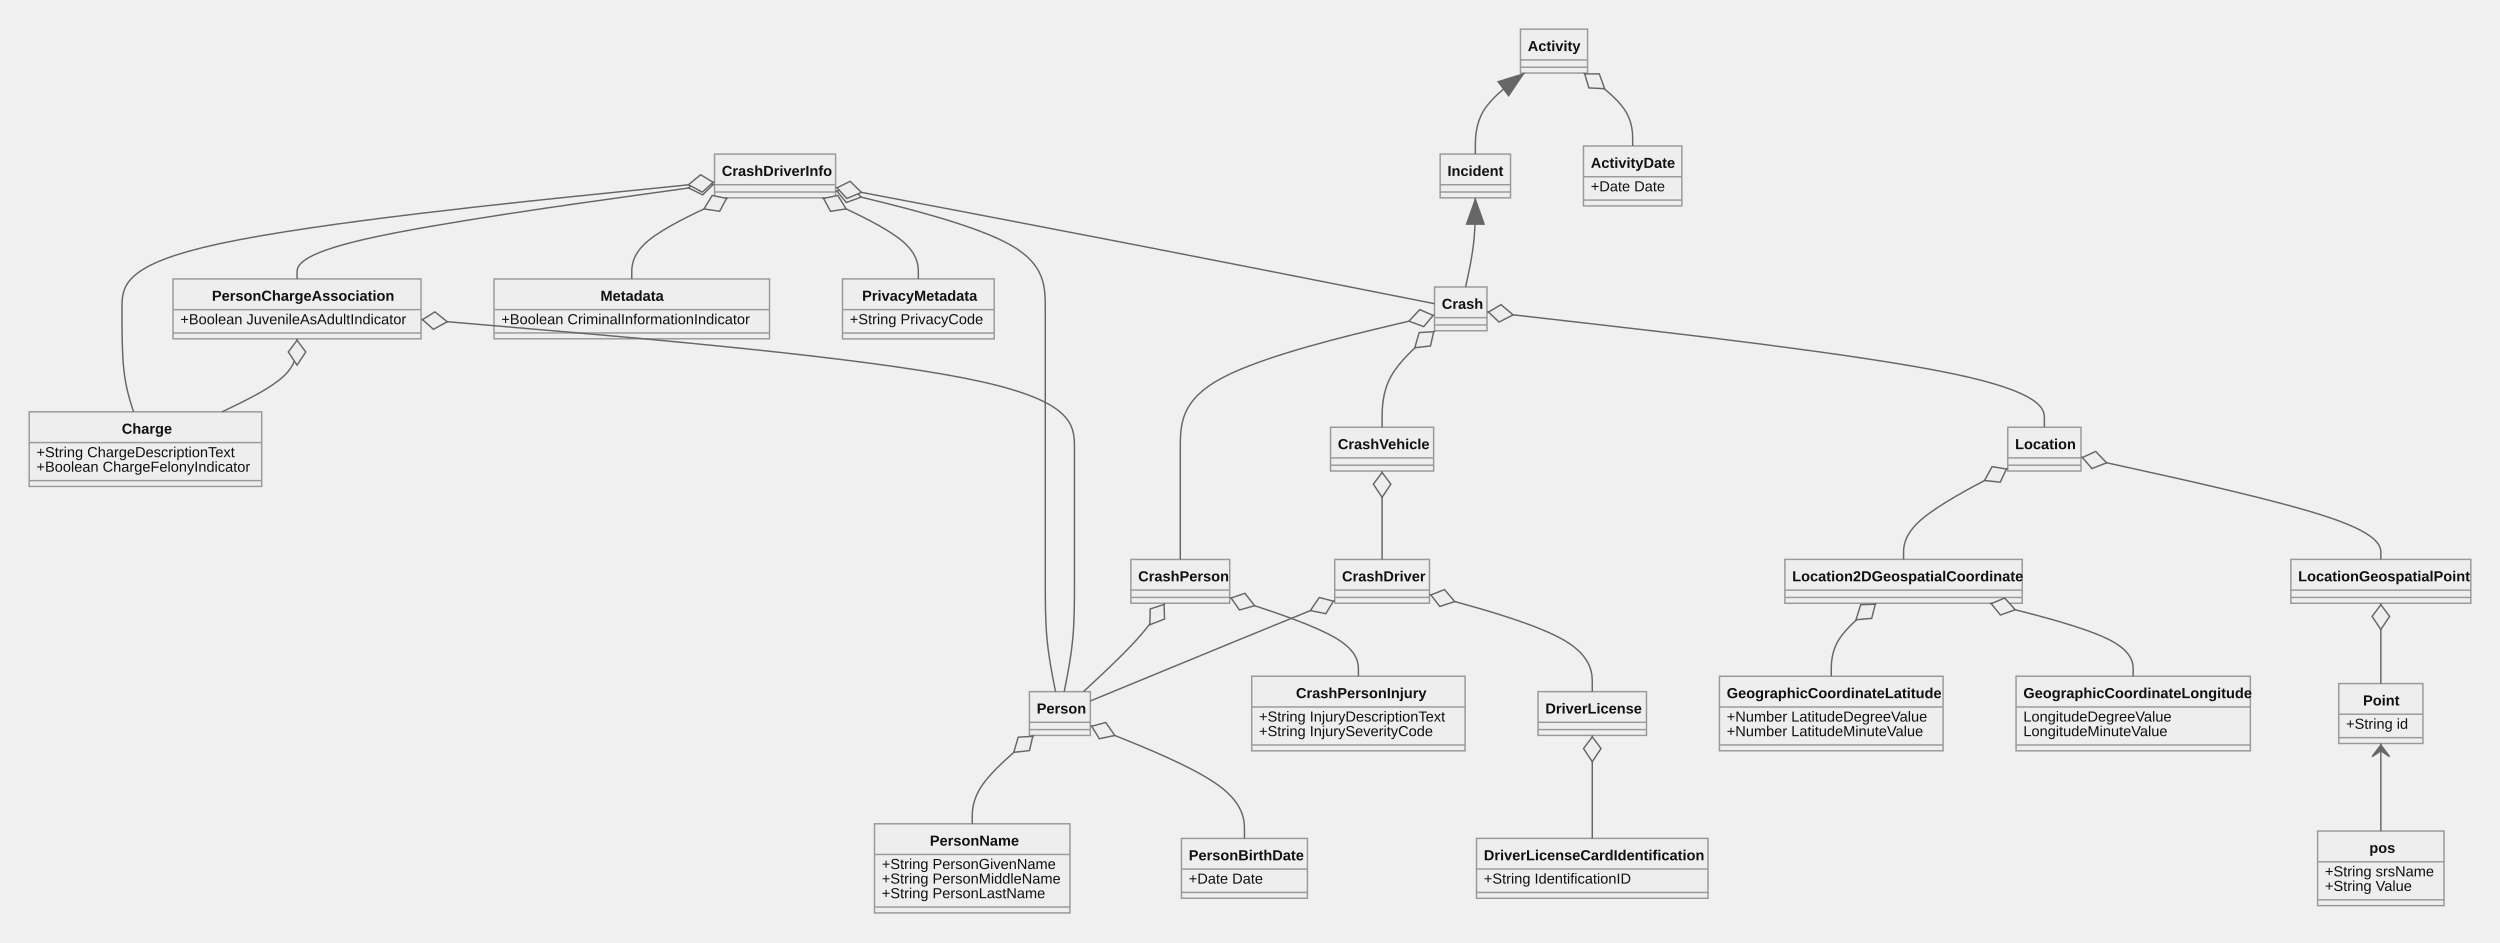
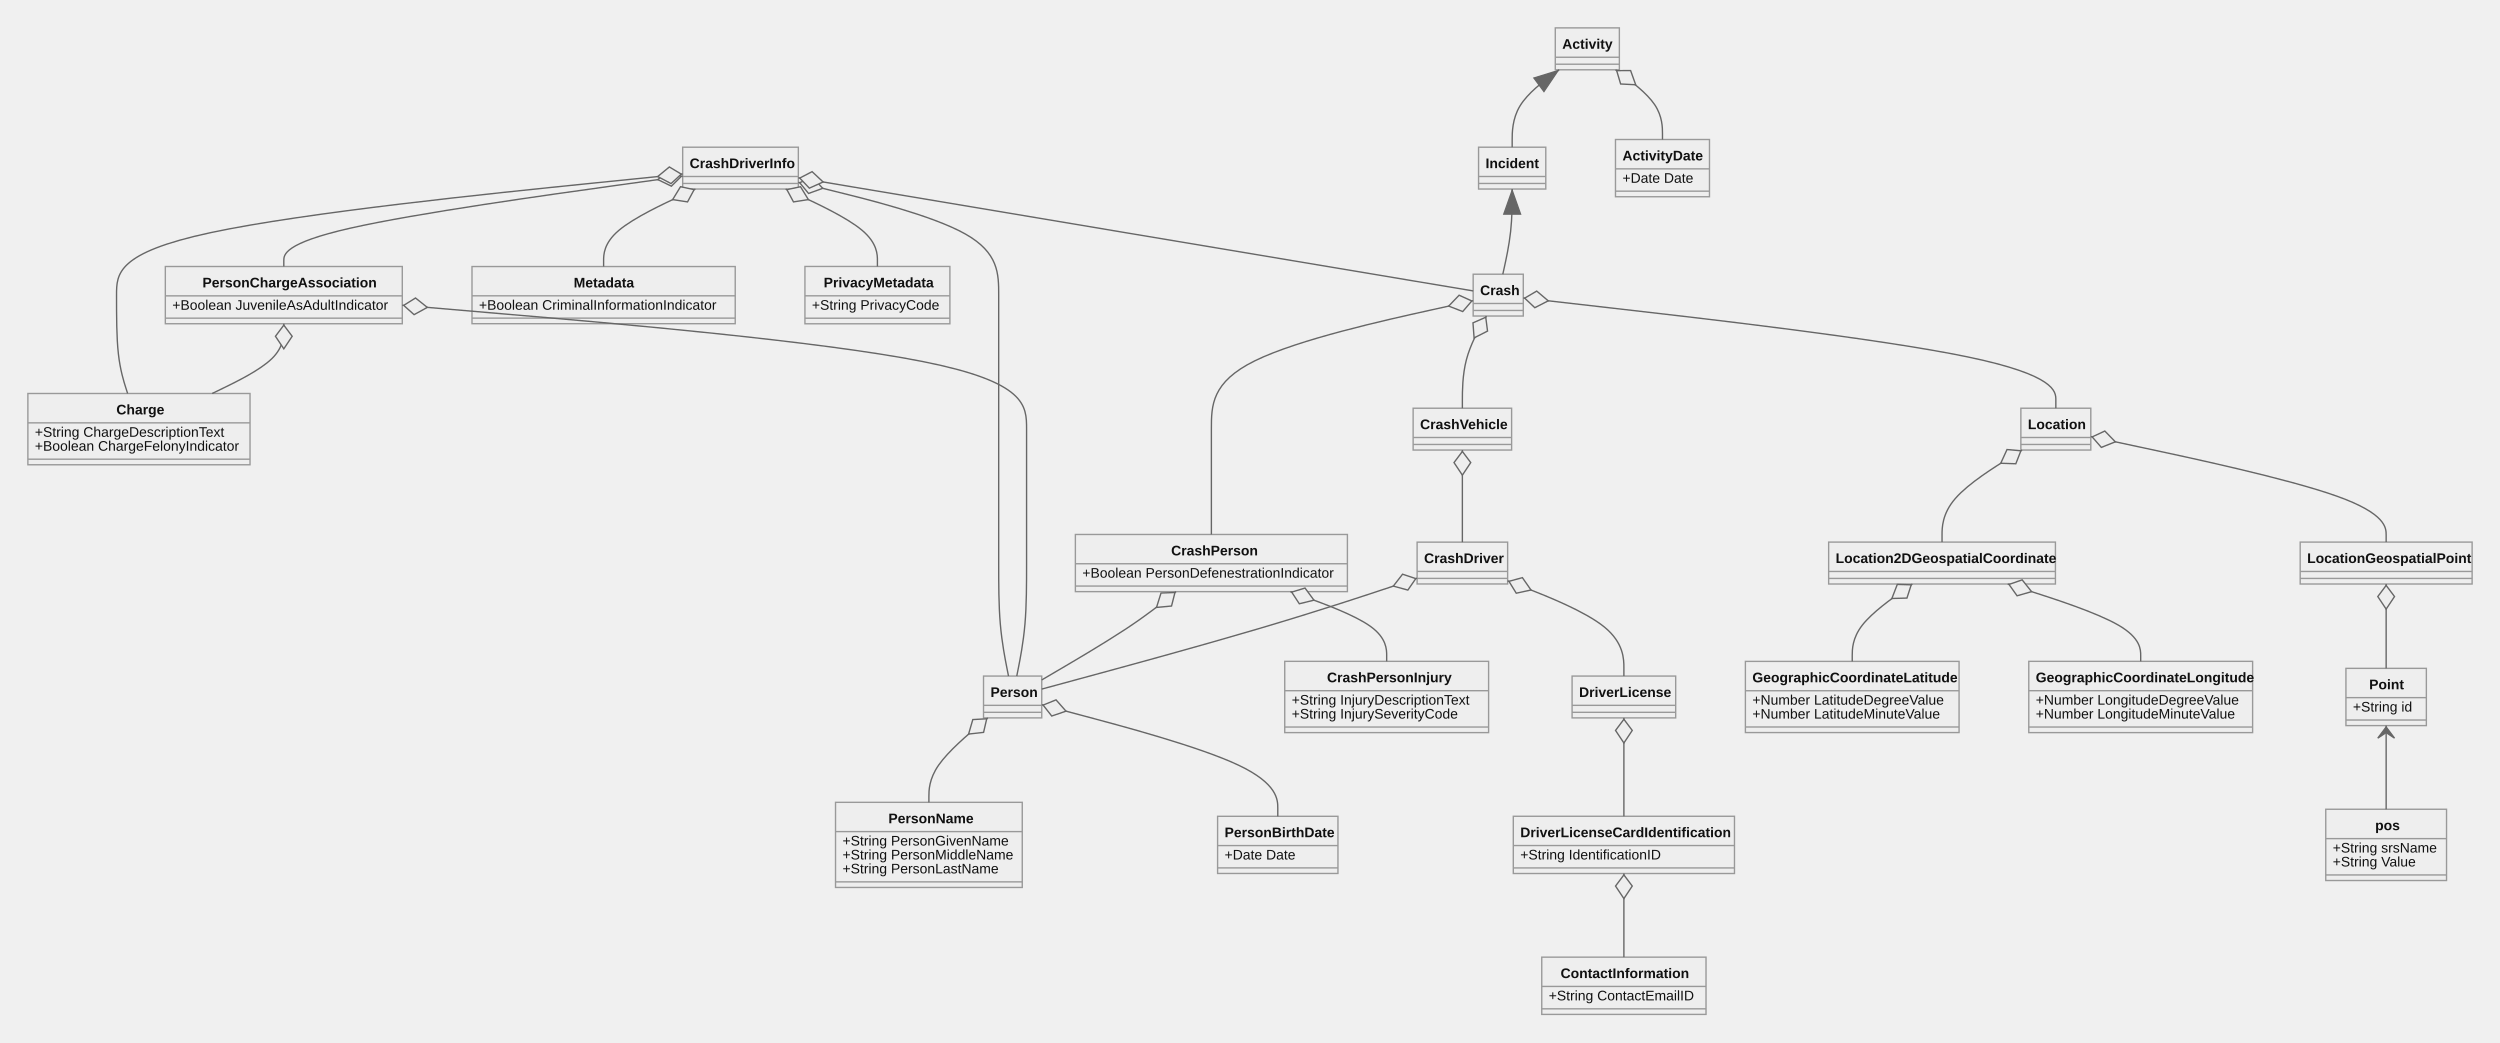
- <svg xmlns="http://www.w3.org/2000/svg" id="mermaid-1627503616740" width="100%" height="645.625" style="max-width: 1713.309px;" viewBox="-20 -20 1713.309 645.625">
-   <style>#mermaid-1627503616740{font-family:"trebuchet ms",verdana,arial,sans-serif;font-size:16px;fill:#000000;}#mermaid-1627503616740 .error-icon{fill:#552222;}#mermaid-1627503616740 .error-text{fill:#552222;stroke:#552222;}#mermaid-1627503616740 .edge-thickness-normal{stroke-width:2px;}#mermaid-1627503616740 .edge-thickness-thick{stroke-width:3.5px;}#mermaid-1627503616740 .edge-pattern-solid{stroke-dasharray:0;}#mermaid-1627503616740 .edge-pattern-dashed{stroke-dasharray:3;}#mermaid-1627503616740 .edge-pattern-dotted{stroke-dasharray:2;}#mermaid-1627503616740 .marker{fill:#666;stroke:#666;}#mermaid-1627503616740 .marker.cross{stroke:#666;}#mermaid-1627503616740 svg{font-family:"trebuchet ms",verdana,arial,sans-serif;font-size:16px;}#mermaid-1627503616740 g.classGroup text{fill:#999;fill:#111111;stroke:none;font-family:"trebuchet ms",verdana,arial,sans-serif;font-size:10px;}#mermaid-1627503616740 g.classGroup text .title{font-weight:bolder;}#mermaid-1627503616740 .classTitle{font-weight:bolder;}#mermaid-1627503616740 .node rect,#mermaid-1627503616740 .node circle,#mermaid-1627503616740 .node ellipse,#mermaid-1627503616740 .node polygon,#mermaid-1627503616740 .node path{fill:#eee;stroke:#999;stroke-width:1px;}#mermaid-1627503616740 .divider{stroke:#999;stroke:1;}#mermaid-1627503616740 g.clickable{cursor:pointer;}#mermaid-1627503616740 g.classGroup rect{fill:#eee;stroke:#999;}#mermaid-1627503616740 g.classGroup line{stroke:#999;stroke-width:1;}#mermaid-1627503616740 .classLabel .box{stroke:none;stroke-width:0;fill:#eee;opacity:0.5;}#mermaid-1627503616740 .classLabel .label{fill:#999;font-size:10px;}#mermaid-1627503616740 .relation{stroke:#666;stroke-width:1;fill:none;}#mermaid-1627503616740 .dashed-line{stroke-dasharray:3;}#mermaid-1627503616740 #compositionStart,#mermaid-1627503616740 .composition{fill:#666 !important;stroke:#666 !important;stroke-width:1;}#mermaid-1627503616740 #compositionEnd,#mermaid-1627503616740 .composition{fill:#666 !important;stroke:#666 !important;stroke-width:1;}#mermaid-1627503616740 #dependencyStart,#mermaid-1627503616740 .dependency{fill:#666 !important;stroke:#666 !important;stroke-width:1;}#mermaid-1627503616740 #dependencyStart,#mermaid-1627503616740 .dependency{fill:#666 !important;stroke:#666 !important;stroke-width:1;}#mermaid-1627503616740 #extensionStart,#mermaid-1627503616740 .extension{fill:#666 !important;stroke:#666 !important;stroke-width:1;}#mermaid-1627503616740 #extensionEnd,#mermaid-1627503616740 .extension{fill:#666 !important;stroke:#666 !important;stroke-width:1;}#mermaid-1627503616740 #aggregationStart,#mermaid-1627503616740 .aggregation{fill:#eee !important;stroke:#666 !important;stroke-width:1;}#mermaid-1627503616740 #aggregationEnd,#mermaid-1627503616740 .aggregation{fill:#eee !important;stroke:#666 !important;stroke-width:1;}#mermaid-1627503616740 .edgeTerminals{font-size:11px;}#mermaid-1627503616740:root{--mermaid-font-family:"trebuchet ms",verdana,arial,sans-serif;}</style>
+ <svg xmlns="http://www.w3.org/2000/svg" id="mermaid-1632686891220" width="100%" height="747.625" style="max-width: 1793.234px;" viewBox="-20 -20 1793.234 747.625">
+   <style>#mermaid-1632686891220{font-family:"trebuchet ms",verdana,arial,sans-serif;font-size:16px;fill:#000000;}#mermaid-1632686891220 .error-icon{fill:#552222;}#mermaid-1632686891220 .error-text{fill:#552222;stroke:#552222;}#mermaid-1632686891220 .edge-thickness-normal{stroke-width:2px;}#mermaid-1632686891220 .edge-thickness-thick{stroke-width:3.5px;}#mermaid-1632686891220 .edge-pattern-solid{stroke-dasharray:0;}#mermaid-1632686891220 .edge-pattern-dashed{stroke-dasharray:3;}#mermaid-1632686891220 .edge-pattern-dotted{stroke-dasharray:2;}#mermaid-1632686891220 .marker{fill:#666;stroke:#666;}#mermaid-1632686891220 .marker.cross{stroke:#666;}#mermaid-1632686891220 svg{font-family:"trebuchet ms",verdana,arial,sans-serif;font-size:16px;}#mermaid-1632686891220 g.classGroup text{fill:#999;fill:#111111;stroke:none;font-family:"trebuchet ms",verdana,arial,sans-serif;font-size:10px;}#mermaid-1632686891220 g.classGroup text .title{font-weight:bolder;}#mermaid-1632686891220 .classTitle{font-weight:bolder;}#mermaid-1632686891220 .node rect,#mermaid-1632686891220 .node circle,#mermaid-1632686891220 .node ellipse,#mermaid-1632686891220 .node polygon,#mermaid-1632686891220 .node path{fill:#eee;stroke:#999;stroke-width:1px;}#mermaid-1632686891220 .divider{stroke:#999;stroke:1;}#mermaid-1632686891220 g.clickable{cursor:pointer;}#mermaid-1632686891220 g.classGroup rect{fill:#eee;stroke:#999;}#mermaid-1632686891220 g.classGroup line{stroke:#999;stroke-width:1;}#mermaid-1632686891220 .classLabel .box{stroke:none;stroke-width:0;fill:#eee;opacity:0.5;}#mermaid-1632686891220 .classLabel .label{fill:#999;font-size:10px;}#mermaid-1632686891220 .relation{stroke:#666;stroke-width:1;fill:none;}#mermaid-1632686891220 .dashed-line{stroke-dasharray:3;}#mermaid-1632686891220 #compositionStart,#mermaid-1632686891220 .composition{fill:#666 !important;stroke:#666 !important;stroke-width:1;}#mermaid-1632686891220 #compositionEnd,#mermaid-1632686891220 .composition{fill:#666 !important;stroke:#666 !important;stroke-width:1;}#mermaid-1632686891220 #dependencyStart,#mermaid-1632686891220 .dependency{fill:#666 !important;stroke:#666 !important;stroke-width:1;}#mermaid-1632686891220 #dependencyStart,#mermaid-1632686891220 .dependency{fill:#666 !important;stroke:#666 !important;stroke-width:1;}#mermaid-1632686891220 #extensionStart,#mermaid-1632686891220 .extension{fill:#666 !important;stroke:#666 !important;stroke-width:1;}#mermaid-1632686891220 #extensionEnd,#mermaid-1632686891220 .extension{fill:#666 !important;stroke:#666 !important;stroke-width:1;}#mermaid-1632686891220 #aggregationStart,#mermaid-1632686891220 .aggregation{fill:#eee !important;stroke:#666 !important;stroke-width:1;}#mermaid-1632686891220 #aggregationEnd,#mermaid-1632686891220 .aggregation{fill:#eee !important;stroke:#666 !important;stroke-width:1;}#mermaid-1632686891220 .edgeTerminals{font-size:11px;}#mermaid-1632686891220:root{--mermaid-font-family:"trebuchet ms",verdana,arial,sans-serif;}</style>
  <g />
  <defs>
    <marker id="extensionStart" class="extension" refX="0" refY="7" markerWidth="190" markerHeight="240" orient="auto">
      <path d="M 1,7 L18,13 V 1 Z" />
    </marker>
  </defs>
  <defs>
    <marker id="extensionEnd" refX="19" refY="7" markerWidth="20" markerHeight="28" orient="auto">
      <path d="M 1,1 V 13 L18,7 Z" />
    </marker>
  </defs>
  <defs>
    <marker id="compositionStart" class="extension" refX="0" refY="7" markerWidth="190" markerHeight="240" orient="auto">
      <path d="M 18,7 L9,13 L1,7 L9,1 Z" />
    </marker>
  </defs>
  <defs>
    <marker id="compositionEnd" refX="19" refY="7" markerWidth="20" markerHeight="28" orient="auto">
      <path d="M 18,7 L9,13 L1,7 L9,1 Z" />
    </marker>
  </defs>
  <defs>
    <marker id="aggregationStart" class="extension" refX="0" refY="7" markerWidth="190" markerHeight="240" orient="auto">
      <path d="M 18,7 L9,13 L1,7 L9,1 Z" />
    </marker>
  </defs>
  <defs>
    <marker id="aggregationEnd" refX="19" refY="7" markerWidth="20" markerHeight="28" orient="auto">
      <path d="M 18,7 L9,13 L1,7 L9,1 Z" />
    </marker>
  </defs>
  <defs>
    <marker id="dependencyStart" class="extension" refX="0" refY="7" markerWidth="190" markerHeight="240" orient="auto">
      <path d="M 5,7 L9,13 L1,7 L9,1 Z" />
    </marker>
  </defs>
  <defs>
    <marker id="dependencyEnd" refX="19" refY="7" markerWidth="20" markerHeight="28" orient="auto">
      <path d="M 18,7 L9,13 L14,7 L9,1 Z" />
    </marker>
  </defs>
  <g id="classid-CrashDriverInfo-0" class="classGroup" transform="translate(469.6797,85.59375 )">
    <rect x="0" y="0" width="82.969" height="30" class=" " />
    <text y="15" x="0">
      <tspan class="title" x="5">CrashDriverInfo</tspan>
    </text>
    <line x1="0" y1="21" y2="21" x2="82.969" />
    <text x="5" y="31" fill="white" class="classText" />
    <line x1="0" y1="26" y2="26" x2="82.969" />
    <text x="5" y="41" fill="white" class="classText" />
  </g>
-   <g id="classid-Person-1" class="classGroup" transform="translate(685.4727,454 )">
+   <g id="classid-Person-1" class="classGroup" transform="translate(685.4727,464.9375 )">
    <rect x="0" y="0" width="41.766" height="30" class=" " />
    <text y="15" x="0">
      <tspan class="title" x="5">Person</tspan>
    </text>
    <line x1="0" y1="21" y2="21" x2="41.766" />
    <text x="5" y="31" fill="white" class="classText" />
    <line x1="0" y1="26" y2="26" x2="41.766" />
    <text x="5" y="41" fill="white" class="classText" />
  </g>
-   <g id="classid-Crash-2" class="classGroup" transform="translate(963.1094,176.6875 )">
+   <g id="classid-Crash-2" class="classGroup" transform="translate(1036.691,176.6875 )">
    <rect x="0" y="0" width="35.953" height="30" class=" " />
    <text y="15" x="0">
      <tspan class="title" x="5">Crash</tspan>
    </text>
    <line x1="0" y1="21" y2="21" x2="35.953" />
    <text x="5" y="31" fill="white" class="classText" />
    <line x1="0" y1="26" y2="26" x2="35.953" />
    <text x="5" y="41" fill="white" class="classText" />
  </g>
  <g id="classid-PersonChargeAssociation-3" class="classGroup" transform="translate(98.58984,171.1562 )">
    <rect x="0" y="0" width="169.969" height="41.062" class=" " />
    <text y="15" x="0">
      <tspan class="title" x="26.625">PersonChargeAssociation</tspan>
    </text>
    <line x1="0" y1="21.062" y2="21.062" x2="169.969" />
    <text x="5" y="31.062" fill="white" class="classText">
      <tspan x="5">+Boolean JuvenileAsAdultIndicator</tspan>
    </text>
    <line x1="0" y1="37.062" y2="37.062" x2="169.969" />
    <text x="5" y="52.062" fill="white" class="classText" />
  </g>
  <g id="classid-Charge-4" class="classGroup" transform="translate(0,262.25 )">
    <rect x="0" y="0" width="159.344" height="51.125" class=" " />
    <text y="15" x="0">
      <tspan class="title" x="63.461">Charge</tspan>
    </text>
    <line x1="0" y1="21.062" y2="21.062" x2="159.344" />
    <text x="5" y="31.062" fill="white" class="classText">
      <tspan x="5">+String ChargeDescriptionText</tspan>
      <tspan x="5" dy="10">+Boolean ChargeFelonyIndicator</tspan>
    </text>
    <line x1="0" y1="47.125" y2="47.125" x2="159.344" />
    <text x="5" y="62.125" fill="white" class="classText" />
  </g>
  <g id="classid-Metadata-5" class="classGroup" transform="translate(318.5586,171.1875 )">
    <rect x="0" y="0" width="188.812" height="41" class=" " />
    <text y="15" x="0">
      <tspan class="title" x="72.945">Metadata</tspan>
    </text>
    <line x1="0" y1="21" y2="21" x2="188.812" />
    <text x="5" y="31" fill="white" class="classText">
      <tspan x="5">+Boolean CriminalInformationIndicator</tspan>
    </text>
    <line x1="0" y1="37" y2="37" x2="188.812" />
    <text x="5" y="52" fill="white" class="classText" />
  </g>
  <g id="classid-PrivacyMetadata-6" class="classGroup" transform="translate(557.3711,171.125 )">
    <rect x="0" y="0" width="103.984" height="41.125" class=" " />
    <text y="15" x="0">
      <tspan class="title" x="13.438">PrivacyMetadata</tspan>
    </text>
    <line x1="0" y1="21.062" y2="21.062" x2="103.984" />
    <text x="5" y="31.062" fill="white" class="classText">
      <tspan x="5">+String PrivacyCode</tspan>
    </text>
    <line x1="0" y1="37.125" y2="37.125" x2="103.984" />
    <text x="5" y="52.125" fill="white" class="classText" />
  </g>
-   <g id="classid-PersonName-7" class="classGroup" transform="translate(579.3203,544.5625 )">
+   <g id="classid-PersonName-7" class="classGroup" transform="translate(579.3203,555.5 )">
    <rect x="0" y="0" width="133.938" height="61.062" class=" " />
    <text y="15" x="0">
      <tspan class="title" x="37.914">PersonName</tspan>
    </text>
    <line x1="0" y1="21" y2="21" x2="133.938" />
    <text x="5" y="31" fill="white" class="classText">
      <tspan x="5">+String PersonGivenName</tspan>
      <tspan x="5" dy="10">+String PersonMiddleName</tspan>
      <tspan x="5" dy="10">+String PersonLastName</tspan>
    </text>
    <line x1="0" y1="57.062" y2="57.062" x2="133.938" />
    <text x="5" y="72.062" fill="white" class="classText" />
  </g>
-   <g id="classid-PersonBirthDate-8" class="classGroup" transform="translate(789.6758,554.5938 )">
+   <g id="classid-PersonBirthDate-8" class="classGroup" transform="translate(853.3789,565.5312 )">
    <rect x="0" y="0" width="86.328" height="41" class=" " />
    <text y="15" x="0">
      <tspan class="title" x="5">PersonBirthDate</tspan>
    </text>
    <line x1="0" y1="21" y2="21" x2="86.328" />
    <text x="5" y="31" fill="white" class="classText">
      <tspan x="5">+Date Date</tspan>
    </text>
    <line x1="0" y1="37" y2="37" x2="86.328" />
    <text x="5" y="52" fill="white" class="classText" />
  </g>
-   <g id="classid-Activity-9" class="classGroup" transform="translate(1022.012,0 )">
+   <g id="classid-Activity-9" class="classGroup" transform="translate(1095.594,0 )">
    <rect x="0" y="0" width="45.969" height="30.062" class=" " />
    <text y="15" x="0">
      <tspan class="title" x="5">Activity</tspan>
    </text>
    <line x1="0" y1="21.062" y2="21.062" x2="45.969" />
    <text x="5" y="31.062" fill="white" class="classText" />
    <line x1="0" y1="26.062" y2="26.062" x2="45.969" />
    <text x="5" y="41.062" fill="white" class="classText" />
  </g>
-   <g id="classid-Incident-10" class="classGroup" transform="translate(966.9766,85.59375 )">
+   <g id="classid-Incident-10" class="classGroup" transform="translate(1040.559,85.59375 )">
    <rect x="0" y="0" width="48.219" height="30" class=" " />
    <text y="15" x="0">
      <tspan class="title" x="5">Incident</tspan>
    </text>
    <line x1="0" y1="21" y2="21" x2="48.219" />
    <text x="5" y="31" fill="white" class="classText" />
    <line x1="0" y1="26" y2="26" x2="48.219" />
    <text x="5" y="41" fill="white" class="classText" />
  </g>
-   <g id="classid-ActivityDate-11" class="classGroup" transform="translate(1065.195,80.0625 )">
+   <g id="classid-ActivityDate-11" class="classGroup" transform="translate(1138.777,80.0625 )">
    <rect x="0" y="0" width="67.422" height="41.062" class=" " />
    <text y="15" x="0">
      <tspan class="title" x="5">ActivityDate</tspan>
    </text>
    <line x1="0" y1="21.062" y2="21.062" x2="67.422" />
    <text x="5" y="31.062" fill="white" class="classText">
      <tspan x="5">+Date Date</tspan>
    </text>
    <line x1="0" y1="37.062" y2="37.062" x2="67.422" />
    <text x="5" y="52.062" fill="white" class="classText" />
  </g>
-   <g id="classid-CrashVehicle-12" class="classGroup" transform="translate(891.8555,272.8125 )">
+   <g id="classid-CrashVehicle-12" class="classGroup" transform="translate(993.6289,272.8125 )">
    <rect x="0" y="0" width="70.641" height="30" class=" " />
    <text y="15" x="0">
      <tspan class="title" x="5">CrashVehicle</tspan>
    </text>
    <line x1="0" y1="21" y2="21" x2="70.641" />
    <text x="5" y="31" fill="white" class="classText" />
    <line x1="0" y1="26" y2="26" x2="70.641" />
    <text x="5" y="41" fill="white" class="classText" />
  </g>
-   <g id="classid-CrashDriver-13" class="classGroup" transform="translate(894.707,363.4062 )">
+   <g id="classid-CrashDriver-13" class="classGroup" transform="translate(996.4805,368.875 )">
    <rect x="0" y="0" width="64.938" height="30" class=" " />
    <text y="15" x="0">
      <tspan class="title" x="5">CrashDriver</tspan>
    </text>
    <line x1="0" y1="21" y2="21" x2="64.938" />
    <text x="5" y="31" fill="white" class="classText" />
    <line x1="0" y1="26" y2="26" x2="64.938" />
    <text x="5" y="41" fill="white" class="classText" />
  </g>
-   <g id="classid-CrashPerson-14" class="classGroup" transform="translate(755.0156,363.4062 )">
-     <rect x="0" y="0" width="67.719" height="30" class=" " />
-     <text y="15" x="0">
-       <tspan class="title" x="5">CrashPerson</tspan>
-     </text>
-     <line x1="0" y1="21" y2="21" x2="67.719" />
-     <text x="5" y="31" fill="white" class="classText" />
-     <line x1="0" y1="26" y2="26" x2="67.719" />
-     <text x="5" y="41" fill="white" class="classText" />
-   </g>
-   <g id="classid-CrashPersonInjury-15" class="classGroup" transform="translate(837.832,443.4375 )">
+   <g id="classid-CrashPerson-14" class="classGroup" transform="translate(751.3555,363.375 )">
+     <rect x="0" y="0" width="195.125" height="41" class=" " />
+     <text y="15" x="0">
+       <tspan class="title" x="68.703">CrashPerson</tspan>
+     </text>
+     <line x1="0" y1="21" y2="21" x2="195.125" />
+     <text x="5" y="31" fill="white" class="classText">
+       <tspan x="5">+Boolean PersonDefenestrationIndicator</tspan>
+     </text>
+     <line x1="0" y1="37" y2="37" x2="195.125" />
+     <text x="5" y="52" fill="white" class="classText" />
+   </g>
+   <g id="classid-CrashPersonInjury-15" class="classGroup" transform="translate(901.5352,454.375 )">
    <rect x="0" y="0" width="146.234" height="51.125" class=" " />
    <text y="15" x="0">
      <tspan class="title" x="30.32">CrashPersonInjury</tspan>
    </text>
    <line x1="0" y1="21.062" y2="21.062" x2="146.234" />
    <text x="5" y="31.062" fill="white" class="classText">
      <tspan x="5">+String InjuryDescriptionText</tspan>
      <tspan x="5" dy="10">+String InjurySeverityCode</tspan>
    </text>
    <line x1="0" y1="47.125" y2="47.125" x2="146.234" />
    <text x="5" y="62.125" fill="white" class="classText" />
  </g>
-   <g id="classid-Location-16" class="classGroup" transform="translate(1355.98,272.8125 )">
+   <g id="classid-Location-16" class="classGroup" transform="translate(1429.562,272.8125 )">
    <rect x="0" y="0" width="50.156" height="30" class=" " />
    <text y="15" x="0">
      <tspan class="title" x="5">Location</tspan>
    </text>
    <line x1="0" y1="21" y2="21" x2="50.156" />
    <text x="5" y="31" fill="white" class="classText" />
    <line x1="0" y1="26" y2="26" x2="50.156" />
    <text x="5" y="41" fill="white" class="classText" />
  </g>
-   <g id="classid-DriverLicense-17" class="classGroup" transform="translate(1034.066,454 )">
+   <g id="classid-DriverLicense-17" class="classGroup" transform="translate(1107.648,464.9375 )">
    <rect x="0" y="0" width="74.312" height="30" class=" " />
    <text y="15" x="0">
      <tspan class="title" x="5">DriverLicense</tspan>
    </text>
    <line x1="0" y1="21" y2="21" x2="74.312" />
    <text x="5" y="31" fill="white" class="classText" />
    <line x1="0" y1="26" y2="26" x2="74.312" />
    <text x="5" y="41" fill="white" class="classText" />
  </g>
-   <g id="classid-DriverLicenseCardIdentification-18" class="classGroup" transform="translate(991.8945,554.5625 )">
+   <g id="classid-DriverLicenseCardIdentification-18" class="classGroup" transform="translate(1065.477,565.5 )">
    <rect x="0" y="0" width="158.656" height="41.062" class=" " />
    <text y="15" x="0">
      <tspan class="title" x="5">DriverLicenseCardIdentification</tspan>
    </text>
    <line x1="0" y1="21" y2="21" x2="158.656" />
    <text x="5" y="31" fill="white" class="classText">
      <tspan x="5">+String IdentificationID</tspan>
    </text>
    <line x1="0" y1="37.062" y2="37.062" x2="158.656" />
    <text x="5" y="52.062" fill="white" class="classText" />
  </g>
-   <g id="classid-Location2DGeospatialCoordinate-19" class="classGroup" transform="translate(1203.223,363.375 )">
+   <g id="classid-ContactInformation-19" class="classGroup" transform="translate(1085.891,666.5625 )">
+     <rect x="0" y="0" width="117.828" height="41.062" class=" " />
+     <text y="15" x="0">
+       <tspan class="title" x="13.508">ContactInformation</tspan>
+     </text>
+     <line x1="0" y1="21" y2="21" x2="117.828" />
+     <text x="5" y="31" fill="white" class="classText">
+       <tspan x="5">+String ContactEmailID</tspan>
+     </text>
+     <line x1="0" y1="37.062" y2="37.062" x2="117.828" />
+     <text x="5" y="52.062" fill="white" class="classText" />
+   </g>
+   <g id="classid-Location2DGeospatialCoordinate-20" class="classGroup" transform="translate(1291.676,368.8438 )">
    <rect x="0" y="0" width="162.672" height="30.062" class=" " />
    <text y="15" x="0">
      <tspan class="title" x="5">Location2DGeospatialCoordinate</tspan>
    </text>
    <line x1="0" y1="21.062" y2="21.062" x2="162.672" />
    <text x="5" y="31.062" fill="white" class="classText" />
    <line x1="0" y1="26.062" y2="26.062" x2="162.672" />
    <text x="5" y="41.062" fill="white" class="classText" />
  </g>
-   <g id="classid-GeographicCoordinateLatitude-20" class="classGroup" transform="translate(1158.379,443.4688 )">
+   <g id="classid-GeographicCoordinateLatitude-21" class="classGroup" transform="translate(1231.961,454.4062 )">
    <rect x="0" y="0" width="153.266" height="51.062" class=" " />
    <text y="15" x="0">
      <tspan class="title" x="5">GeographicCoordinateLatitude</tspan>
    </text>
    <line x1="0" y1="21.062" y2="21.062" x2="153.266" />
    <text x="5" y="31.062" fill="white" class="classText">
      <tspan x="5">+Number LatitudeDegreeValue</tspan>
      <tspan x="5" dy="10">+Number LatitudeMinuteValue</tspan>
    </text>
    <line x1="0" y1="47.062" y2="47.062" x2="153.266" />
    <text x="5" y="62.062" fill="white" class="classText" />
  </g>
-   <g id="classid-GeographicCoordinateLongitude-21" class="classGroup" transform="translate(1361.645,443.4375 )">
+   <g id="classid-GeographicCoordinateLongitude-22" class="classGroup" transform="translate(1435.227,454.375 )">
    <rect x="0" y="0" width="160.562" height="51.125" class=" " />
    <text y="15" x="0">
      <tspan class="title" x="5">GeographicCoordinateLongitude</tspan>
    </text>
    <line x1="0" y1="21.062" y2="21.062" x2="160.562" />
    <text x="5" y="31.062" fill="white" class="classText">
-       <tspan x="5">LongitudeDegreeValue</tspan>
-       <tspan x="5" dy="10">LongitudeMinuteValue</tspan>
+       <tspan x="5">+Number LongitudeDegreeValue</tspan>
+       <tspan x="5" dy="10">+Number LongitudeMinuteValue</tspan>
    </text>
    <line x1="0" y1="47.125" y2="47.125" x2="160.562" />
    <text x="5" y="62.125" fill="white" class="classText" />
  </g>
-   <g id="classid-LocationGeospatialPoint-22" class="classGroup" transform="translate(1549.98,363.375 )">
+   <g id="classid-LocationGeospatialPoint-23" class="classGroup" transform="translate(1629.906,368.8438 )">
    <rect x="0" y="0" width="123.328" height="30.062" class=" " />
    <text y="15" x="0">
      <tspan class="title" x="5">LocationGeospatialPoint</tspan>
    </text>
    <line x1="0" y1="21.062" y2="21.062" x2="123.328" />
    <text x="5" y="31.062" fill="white" class="classText" />
    <line x1="0" y1="26.062" y2="26.062" x2="123.328" />
    <text x="5" y="41.062" fill="white" class="classText" />
  </g>
-   <g id="classid-Point-23" class="classGroup" transform="translate(1582.801,448.4688 )">
+   <g id="classid-Point-24" class="classGroup" transform="translate(1662.727,459.4062 )">
    <rect x="0" y="0" width="57.688" height="41.062" class=" " />
    <text y="15" x="0">
      <tspan class="title" x="16.648">Point</tspan>
    </text>
    <line x1="0" y1="21" y2="21" x2="57.688" />
    <text x="5" y="31" fill="white" class="classText">
      <tspan x="5">+String id</tspan>
    </text>
    <line x1="0" y1="37.062" y2="37.062" x2="57.688" />
    <text x="5" y="52.062" fill="white" class="classText" />
  </g>
-   <g id="classid-pos-24" class="classGroup" transform="translate(1568.324,549.5312 )">
+   <g id="classid-pos-25" class="classGroup" transform="translate(1648.25,560.4688 )">
    <rect x="0" y="0" width="86.641" height="51.125" class=" " />
    <text y="15" x="0">
      <tspan class="title" x="35.422">pos</tspan>
    </text>
    <line x1="0" y1="21.062" y2="21.062" x2="86.641" />
    <text x="5" y="31.062" fill="white" class="classText">
      <tspan x="5">+String srsName</tspan>
      <tspan x="5" dy="10">+String Value</tspan>
    </text>
    <line x1="0" y1="47.125" y2="47.125" x2="86.641" />
    <text x="5" y="62.125" fill="white" class="classText" />
  </g>
-   <path d="M552.648,110.793L576.6,116.682C600.551,122.57,648.453,134.348,672.404,147.83C696.355,161.312,696.355,176.5,696.355,191.688C696.355,206.875,696.355,222.062,696.355,238.083C696.355,254.104,696.355,270.958,696.355,287.812C696.355,304.667,696.355,321.521,696.355,336.62C696.355,351.719,696.355,365.062,696.355,378.406C696.355,391.75,696.355,405.094,697.528,417.693C698.7,430.292,701.044,442.146,702.217,448.073L703.389,454" id="edge0" class="relation" marker-start="url(#aggregationStart)" />
-   <path d="M552.648,108.476L585.671,114.751C618.694,121.026,684.74,133.575,753.15,146.851C821.56,160.127,892.335,174.129,927.722,181.13L963.109,188.131" id="edge1" class="relation" marker-start="url(#aggregationStart)" />
+   <path d="M552.648,110.793L576.6,116.682C600.551,122.57,648.453,134.348,672.404,147.83C696.355,161.312,696.355,176.5,696.355,191.688C696.355,206.875,696.355,222.062,696.355,238.083C696.355,254.104,696.355,270.958,696.355,287.812C696.355,304.667,696.355,321.521,696.355,337.531C696.355,353.542,696.355,368.708,696.355,383.875C696.355,399.042,696.355,414.208,697.528,427.719C698.7,441.229,701.044,453.083,702.217,459.01L703.389,464.938" id="edge0" class="relation" marker-start="url(#aggregationStart)" />
+   <path d="M552.648,107.551L590.98,113.98C629.311,120.409,705.974,133.267,786.648,146.788C867.322,160.309,952.007,174.493,994.349,181.585L1036.691,188.677" id="edge1" class="relation" marker-start="url(#aggregationStart)" />
  <path d="M469.68,106.36L421.995,112.987C374.311,119.615,278.943,132.87,231.258,143.669C183.574,154.469,183.574,162.812,183.574,166.984L183.574,171.156" id="edge2" class="relation" marker-start="url(#aggregationStart)" />
  <path d="M469.68,104.814L401.998,111.699C334.316,118.584,198.953,132.355,131.271,146.834C63.59,161.312,63.59,176.5,63.59,191.688C63.59,206.875,63.59,222.062,64.915,233.823C66.24,245.583,68.891,253.917,70.216,258.083L71.541,262.25" id="edge3" class="relation" marker-start="url(#aggregationStart)" />
  <path d="M478.813,115.594L467.838,120.682C456.864,125.771,434.914,135.948,423.94,145.214C412.965,154.479,412.965,162.833,412.965,167.01L412.965,171.188" id="edge4" class="relation" marker-start="url(#aggregationStart)" />
  <path d="M543.515,115.594L554.49,120.682C565.465,125.771,587.414,135.948,598.389,145.203C609.363,154.458,609.363,162.792,609.363,166.958L609.363,171.125" id="edge5" class="relation" marker-start="url(#aggregationStart)" />
-   <path d="M688.536,484L681.495,489.927C674.454,495.854,660.371,507.708,653.33,517.802C646.289,527.896,646.289,536.229,646.289,540.396L646.289,544.562" id="edge6" class="relation" marker-start="url(#aggregationStart)" />
-   <path d="M727.238,477.348L744.839,484.384C762.439,491.419,797.639,505.491,815.24,518.365C832.84,531.24,832.84,542.917,832.84,548.755L832.84,554.594" id="edge7" class="relation" marker-start="url(#aggregationStart)" />
-   <path d="M268.559,198.955L343.191,205.338C417.824,211.72,567.09,224.485,641.723,239.295C716.355,254.104,716.355,270.958,716.355,287.812C716.355,304.667,716.355,321.521,716.355,336.62C716.355,351.719,716.355,365.062,716.355,378.406C716.355,391.75,716.355,405.094,715.183,417.693C714.011,430.292,711.667,442.146,710.494,448.073L709.322,454" id="edge8" class="relation" marker-start="url(#aggregationStart)" />
+   <path d="M688.536,494.938L681.495,500.865C674.454,506.792,660.371,518.646,653.33,528.74C646.289,538.833,646.289,547.167,646.289,551.333L646.289,555.5" id="edge6" class="relation" marker-start="url(#aggregationStart)" />
+   <path d="M727.238,485.489L755.456,492.991C783.673,500.493,840.108,515.496,868.326,528.837C896.543,542.177,896.543,553.854,896.543,559.693L896.543,565.531" id="edge7" class="relation" marker-start="url(#aggregationStart)" />
+   <path d="M268.559,198.955L343.191,205.338C417.824,211.72,567.09,224.485,641.723,239.295C716.355,254.104,716.355,270.958,716.355,287.812C716.355,304.667,716.355,321.521,716.355,337.531C716.355,353.542,716.355,368.708,716.355,383.875C716.355,399.042,716.355,414.208,715.183,427.719C714.011,441.229,711.667,453.083,710.494,459.01L709.322,464.938" id="edge8" class="relation" marker-start="url(#aggregationStart)" />
  <path d="M183.574,212.219L183.574,216.391C183.574,220.562,183.574,228.906,175.012,237.245C166.45,245.583,149.325,253.917,140.763,258.083L132.201,262.25" id="edge9" class="relation" marker-start="url(#aggregationStart)" />
-   <path d="M1024.753,30.062L1019.142,34.229C1013.531,38.396,1002.308,46.729,996.697,55.984C991.086,65.24,991.086,75.417,991.086,80.505L991.086,85.594" id="edge10" class="relation" marker-start="url(#extensionStart)" />
-   <path d="M991.086,115.594L991.086,120.682C991.086,125.771,991.086,135.948,989.968,146.13C988.85,156.312,986.614,166.5,985.496,171.594L984.378,176.688" id="edge11" class="relation" marker-start="url(#extensionStart)" />
-   <path d="M1065.239,30.062L1070.85,34.229C1076.461,38.396,1087.684,46.729,1093.295,55.062C1098.906,63.396,1098.906,71.729,1098.906,75.896L1098.906,80.062" id="edge12" class="relation" marker-start="url(#aggregationStart)" />
-   <path d="M963.338,206.688L957.311,211.781C951.284,216.875,939.23,227.062,933.203,238.083C927.176,249.104,927.176,260.958,927.176,266.885L927.176,272.812" id="edge13" class="relation" marker-start="url(#aggregationStart)" />
-   <path d="M927.176,302.812L927.176,308.74C927.176,314.667,927.176,326.521,927.176,336.62C927.176,346.719,927.176,355.062,927.176,359.234L927.176,363.406" id="edge14" class="relation" marker-start="url(#aggregationStart)" />
-   <path d="M963.109,195.949L934.07,202.832C905.031,209.716,846.953,223.483,817.914,238.794C788.875,254.104,788.875,270.958,788.875,287.812C788.875,304.667,788.875,321.521,788.875,334.12C788.875,346.719,788.875,355.062,788.875,359.234L788.875,363.406" id="edge15" class="relation" marker-start="url(#aggregationStart)" />
-   <path d="M822.734,389.51L837.437,394.331C852.139,399.152,881.544,408.795,896.247,417.783C910.949,426.771,910.949,435.104,910.949,439.271L910.949,443.438" id="edge16" class="relation" marker-start="url(#aggregationStart)" />
-   <path d="M778.35,393.406L775.422,397.578C772.495,401.75,766.64,410.094,757.332,420.193C748.024,430.292,735.264,442.146,728.883,448.073L722.503,454" id="edge17" class="relation" marker-start="url(#aggregationStart)" />
-   <path d="M999.062,193.735L1062.729,200.988C1126.395,208.24,1253.727,222.745,1317.393,235.925C1381.059,249.104,1381.059,260.958,1381.059,266.885L1381.059,272.812" id="edge18" class="relation" marker-start="url(#aggregationStart)" />
-   <path d="M894.707,391.639L883.747,396.105C872.788,400.572,850.868,409.505,822.957,420.963C795.046,432.421,761.142,446.404,744.19,453.396L727.238,460.387" id="edge19" class="relation" marker-start="url(#aggregationStart)" />
-   <path d="M959.645,387.429L978.241,392.597C996.837,397.765,1034.03,408.101,1052.626,419.197C1071.223,430.292,1071.223,442.146,1071.223,448.073L1071.223,454" id="edge20" class="relation" marker-start="url(#aggregationStart)" />
-   <path d="M1071.223,484L1071.223,489.927C1071.223,495.854,1071.223,507.708,1071.223,519.469C1071.223,531.229,1071.223,542.896,1071.223,548.729L1071.223,554.562" id="edge21" class="relation" marker-start="url(#aggregationStart)" />
-   <path d="M1355.98,300.953L1344.077,307.19C1332.173,313.427,1308.366,325.901,1296.462,336.305C1284.559,346.708,1284.559,355.042,1284.559,359.208L1284.559,363.375" id="edge22" class="relation" marker-start="url(#aggregationStart)" />
-   <path d="M1265.954,393.438L1260.797,397.604C1255.64,401.771,1245.326,410.104,1240.169,418.443C1235.012,426.781,1235.012,435.125,1235.012,439.297L1235.012,443.469" id="edge23" class="relation" marker-start="url(#aggregationStart)" />
-   <path d="M1343.648,393.438L1360.028,397.604C1376.407,401.771,1409.167,410.104,1425.546,418.438C1441.926,426.771,1441.926,435.104,1441.926,439.271L1441.926,443.438" id="edge24" class="relation" marker-start="url(#aggregationStart)" />
-   <path d="M1406.137,293.312L1440.388,300.822C1474.639,308.333,1543.142,323.354,1577.393,335.031C1611.645,346.708,1611.645,355.042,1611.645,359.208L1611.645,363.375" id="edge25" class="relation" marker-start="url(#aggregationStart)" />
-   <path d="M1611.645,393.438L1611.645,397.604C1611.645,401.771,1611.645,410.104,1611.645,419.276C1611.645,428.448,1611.645,438.458,1611.645,443.464L1611.645,448.469" id="edge26" class="relation" marker-start="url(#aggregationStart)" />
-   <path d="M1611.645,489.531L1611.645,494.536C1611.645,499.542,1611.645,509.552,1611.645,519.552C1611.645,529.552,1611.645,539.542,1611.645,544.536L1611.645,549.531" id="edge27" class="relation" marker-start="url(#dependencyStart)" />
+   <path d="M1098.336,30.062L1092.724,34.229C1087.113,38.396,1075.89,46.729,1070.279,55.984C1064.668,65.24,1064.668,75.417,1064.668,80.505L1064.668,85.594" id="edge10" class="relation" marker-start="url(#extensionStart)" />
+   <path d="M1064.668,115.594L1064.668,120.682C1064.668,125.771,1064.668,135.948,1063.55,146.13C1062.432,156.312,1060.196,166.5,1059.078,171.594L1057.96,176.688" id="edge11" class="relation" marker-start="url(#extensionStart)" />
+   <path d="M1138.821,30.062L1144.432,34.229C1150.043,38.396,1161.266,46.729,1166.877,55.062C1172.488,63.396,1172.488,71.729,1172.488,75.896L1172.488,80.062" id="edge12" class="relation" marker-start="url(#aggregationStart)" />
+   <path d="M1046.201,206.688L1043.326,211.781C1040.45,216.875,1034.7,227.062,1031.824,238.083C1028.949,249.104,1028.949,260.958,1028.949,266.885L1028.949,272.812" id="edge13" class="relation" marker-start="url(#aggregationStart)" />
+   <path d="M1028.949,302.812L1028.949,308.74C1028.949,314.667,1028.949,326.521,1028.949,337.531C1028.949,348.542,1028.949,358.708,1028.949,363.792L1028.949,368.875" id="edge14" class="relation" marker-start="url(#aggregationStart)" />
+   <path d="M1036.691,195.668L1005.396,202.599C974.1,209.529,911.509,223.389,880.214,238.747C848.918,254.104,848.918,270.958,848.918,287.812C848.918,304.667,848.918,321.521,848.918,334.115C848.918,346.708,848.918,355.042,848.918,359.208L848.918,363.375" id="edge15" class="relation" marker-start="url(#aggregationStart)" />
+   <path d="M905.568,404.375L917.082,408.542C928.596,412.708,951.624,421.042,963.138,429.375C974.652,437.708,974.652,446.042,974.652,450.208L974.652,454.375" id="edge16" class="relation" marker-start="url(#aggregationStart)" />
+   <path d="M823.56,404.375L818.407,408.542C813.253,412.708,802.945,421.042,786.891,431.596C770.837,442.15,749.038,454.925,738.138,461.312L727.238,467.7" id="edge17" class="relation" marker-start="url(#aggregationStart)" />
+   <path d="M1072.645,193.735L1136.311,200.988C1199.977,208.24,1327.309,222.745,1390.975,235.925C1454.641,249.104,1454.641,260.958,1454.641,266.885L1454.641,272.812" id="edge18" class="relation" marker-start="url(#aggregationStart)" />
+   <path d="M996.48,394.714L979.176,400.491C961.871,406.268,927.262,417.821,882.388,431.081C837.514,444.34,782.376,459.305,754.807,466.787L727.238,474.27" id="edge19" class="relation" marker-start="url(#aggregationStart)" />
+   <path d="M1061.418,396.626L1075.316,402.085C1089.214,407.543,1117.009,418.459,1130.907,429.844C1144.805,441.229,1144.805,453.083,1144.805,459.01L1144.805,464.938" id="edge20" class="relation" marker-start="url(#aggregationStart)" />
+   <path d="M1144.805,494.938L1144.805,500.865C1144.805,506.792,1144.805,518.646,1144.805,530.406C1144.805,542.167,1144.805,553.833,1144.805,559.667L1144.805,565.5" id="edge21" class="relation" marker-start="url(#aggregationStart)" />
+   <path d="M1144.805,606.562L1144.805,612.396C1144.805,618.229,1144.805,629.896,1144.805,639.896C1144.805,649.896,1144.805,658.229,1144.805,662.396L1144.805,666.562" id="edge22" class="relation" marker-start="url(#aggregationStart)" />
+   <path d="M1430.424,302.812L1420.856,308.74C1411.287,314.667,1392.149,326.521,1382.58,337.526C1373.012,348.531,1373.012,358.688,1373.012,363.766L1373.012,368.844" id="edge23" class="relation" marker-start="url(#aggregationStart)" />
+   <path d="M1351.731,398.906L1344.541,403.984C1337.352,409.062,1322.973,419.219,1315.783,428.469C1308.594,437.719,1308.594,446.062,1308.594,450.234L1308.594,454.406" id="edge24" class="relation" marker-start="url(#aggregationStart)" />
+   <path d="M1420.086,398.906L1435.99,403.984C1451.893,409.062,1483.701,419.219,1499.604,428.464C1515.508,437.708,1515.508,446.042,1515.508,450.208L1515.508,454.375" id="edge25" class="relation" marker-start="url(#aggregationStart)" />
+   <path d="M1479.719,293.164L1515.027,300.699C1550.336,308.235,1620.953,323.305,1656.262,335.918C1691.57,348.531,1691.57,358.688,1691.57,363.766L1691.57,368.844" id="edge26" class="relation" marker-start="url(#aggregationStart)" />
+   <path d="M1691.57,398.906L1691.57,403.984C1691.57,409.062,1691.57,419.219,1691.57,429.302C1691.57,439.385,1691.57,449.396,1691.57,454.401L1691.57,459.406" id="edge27" class="relation" marker-start="url(#aggregationStart)" />
+   <path d="M1691.57,500.469L1691.57,505.474C1691.57,510.479,1691.57,520.49,1691.57,530.49C1691.57,540.49,1691.57,550.479,1691.57,555.474L1691.57,560.469" id="edge28" class="relation" marker-start="url(#dependencyStart)" />
</svg>
